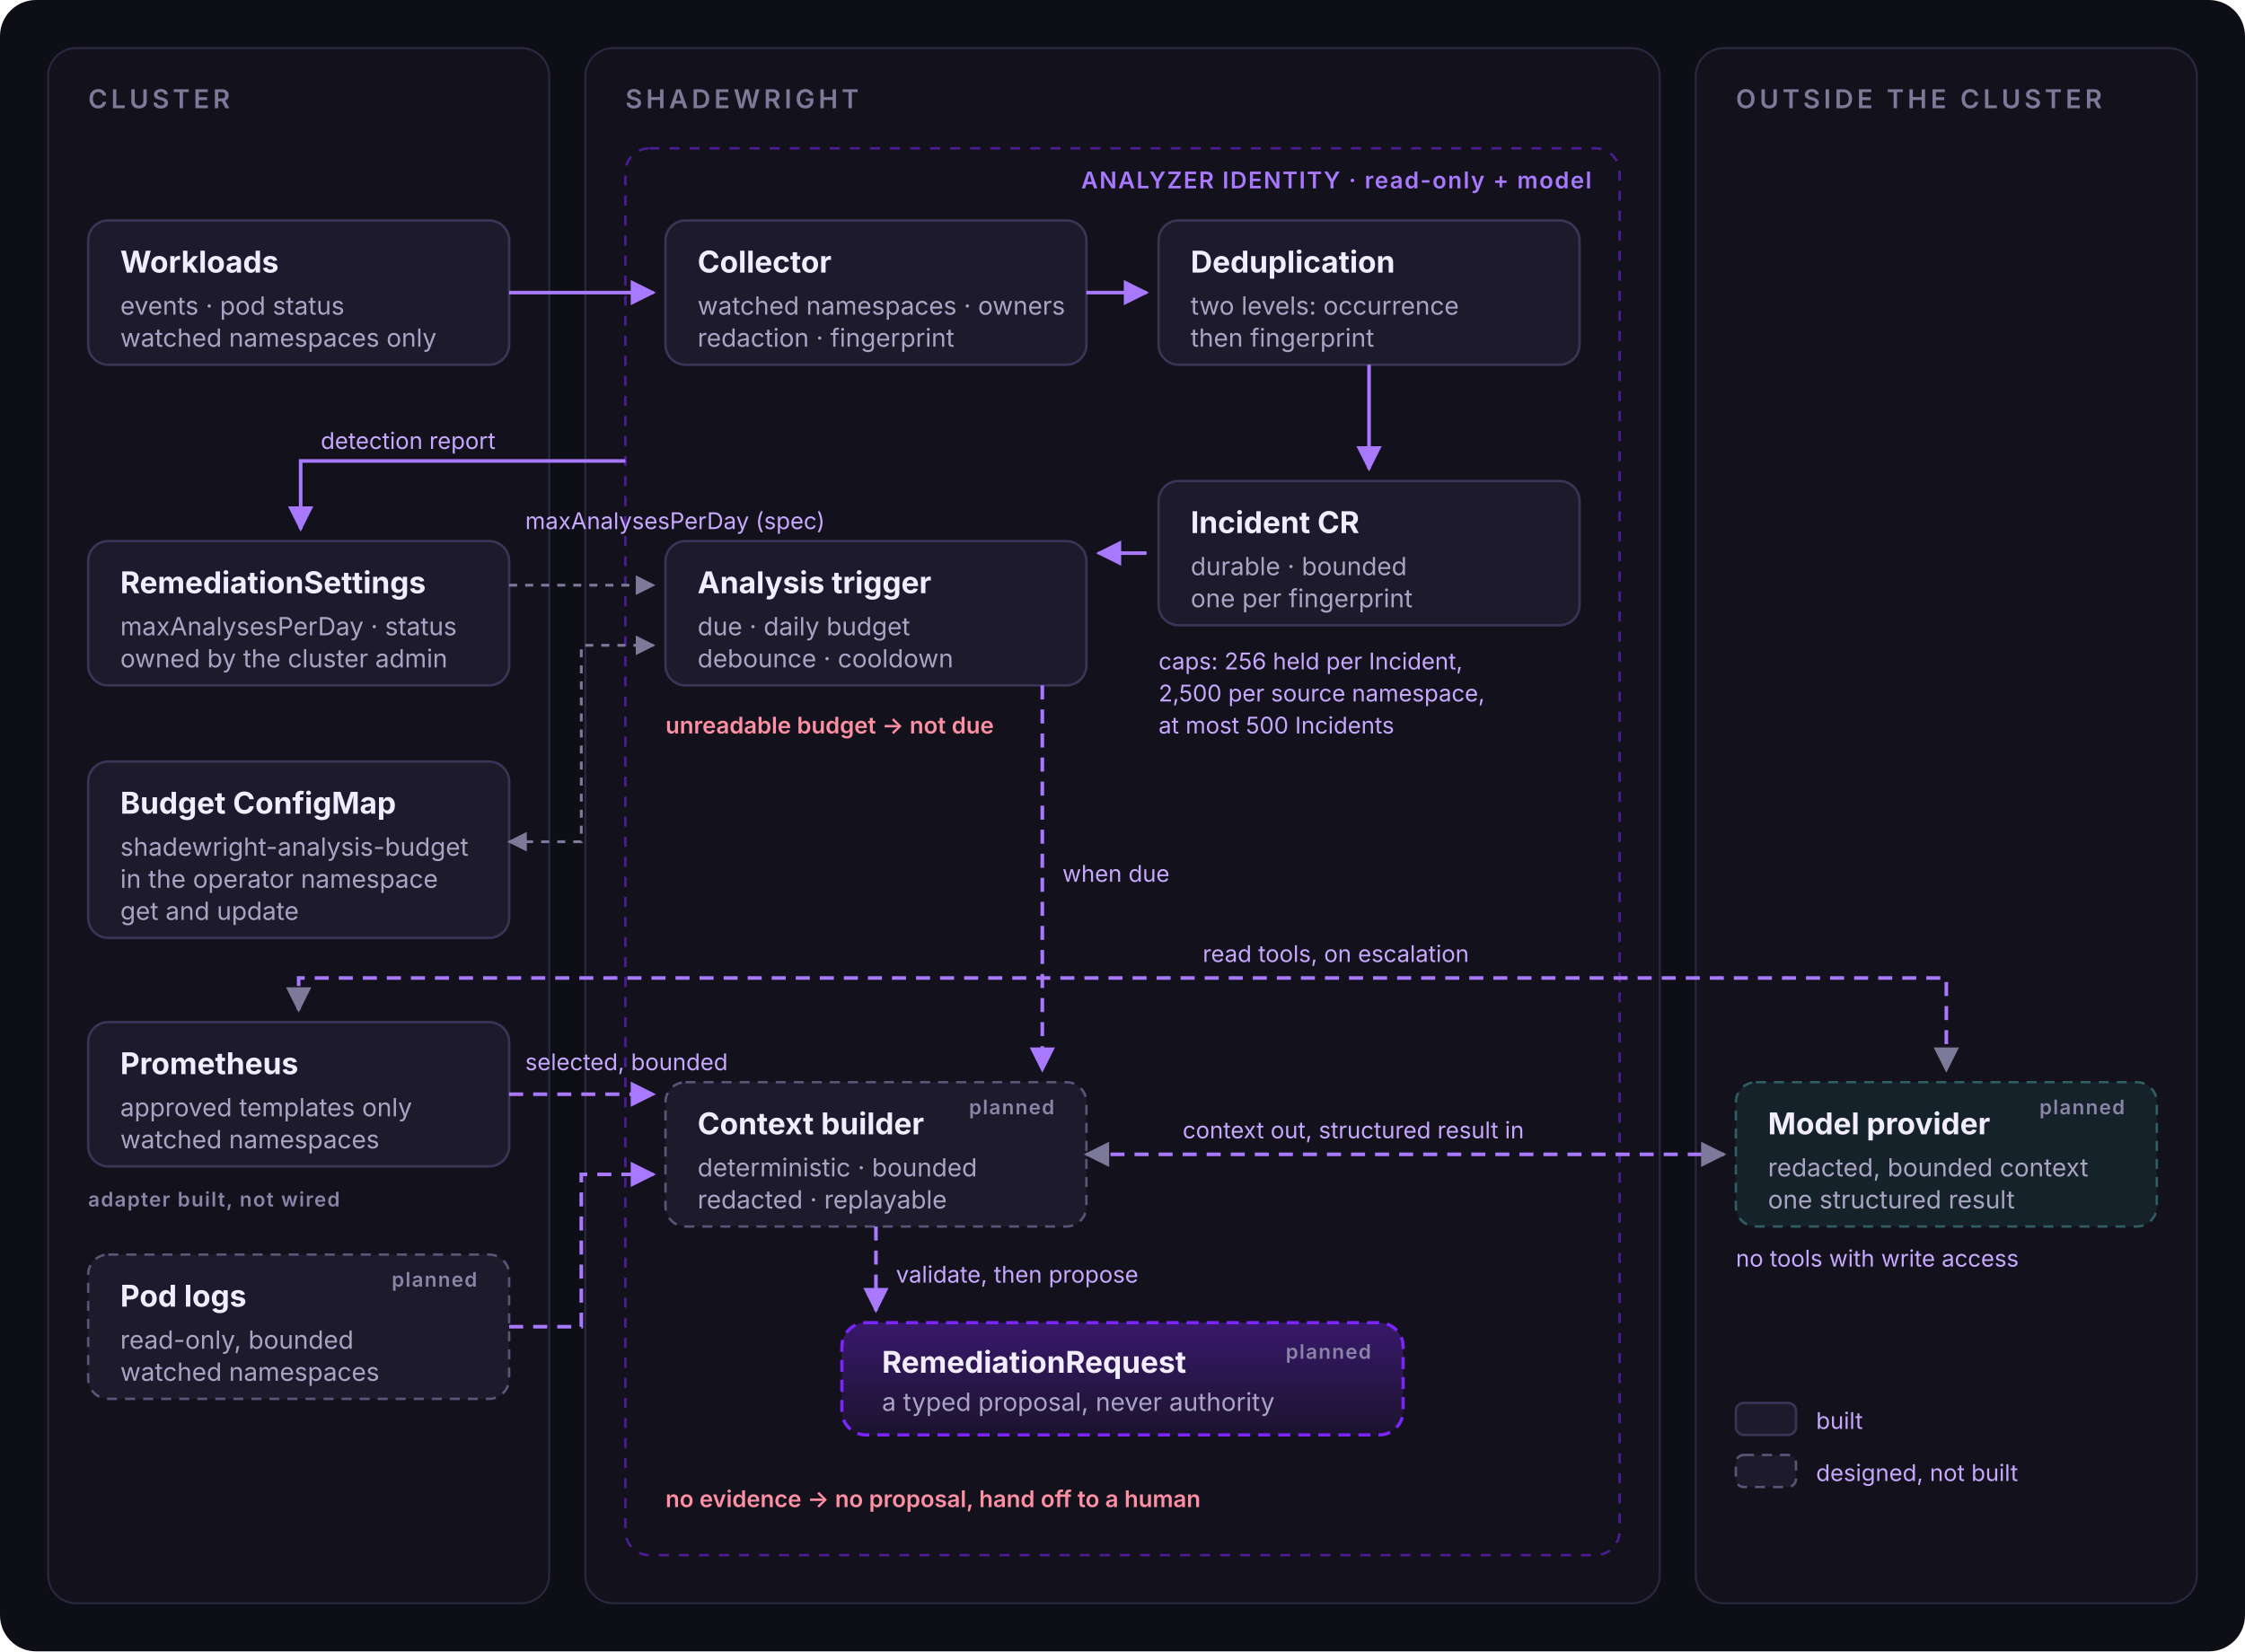
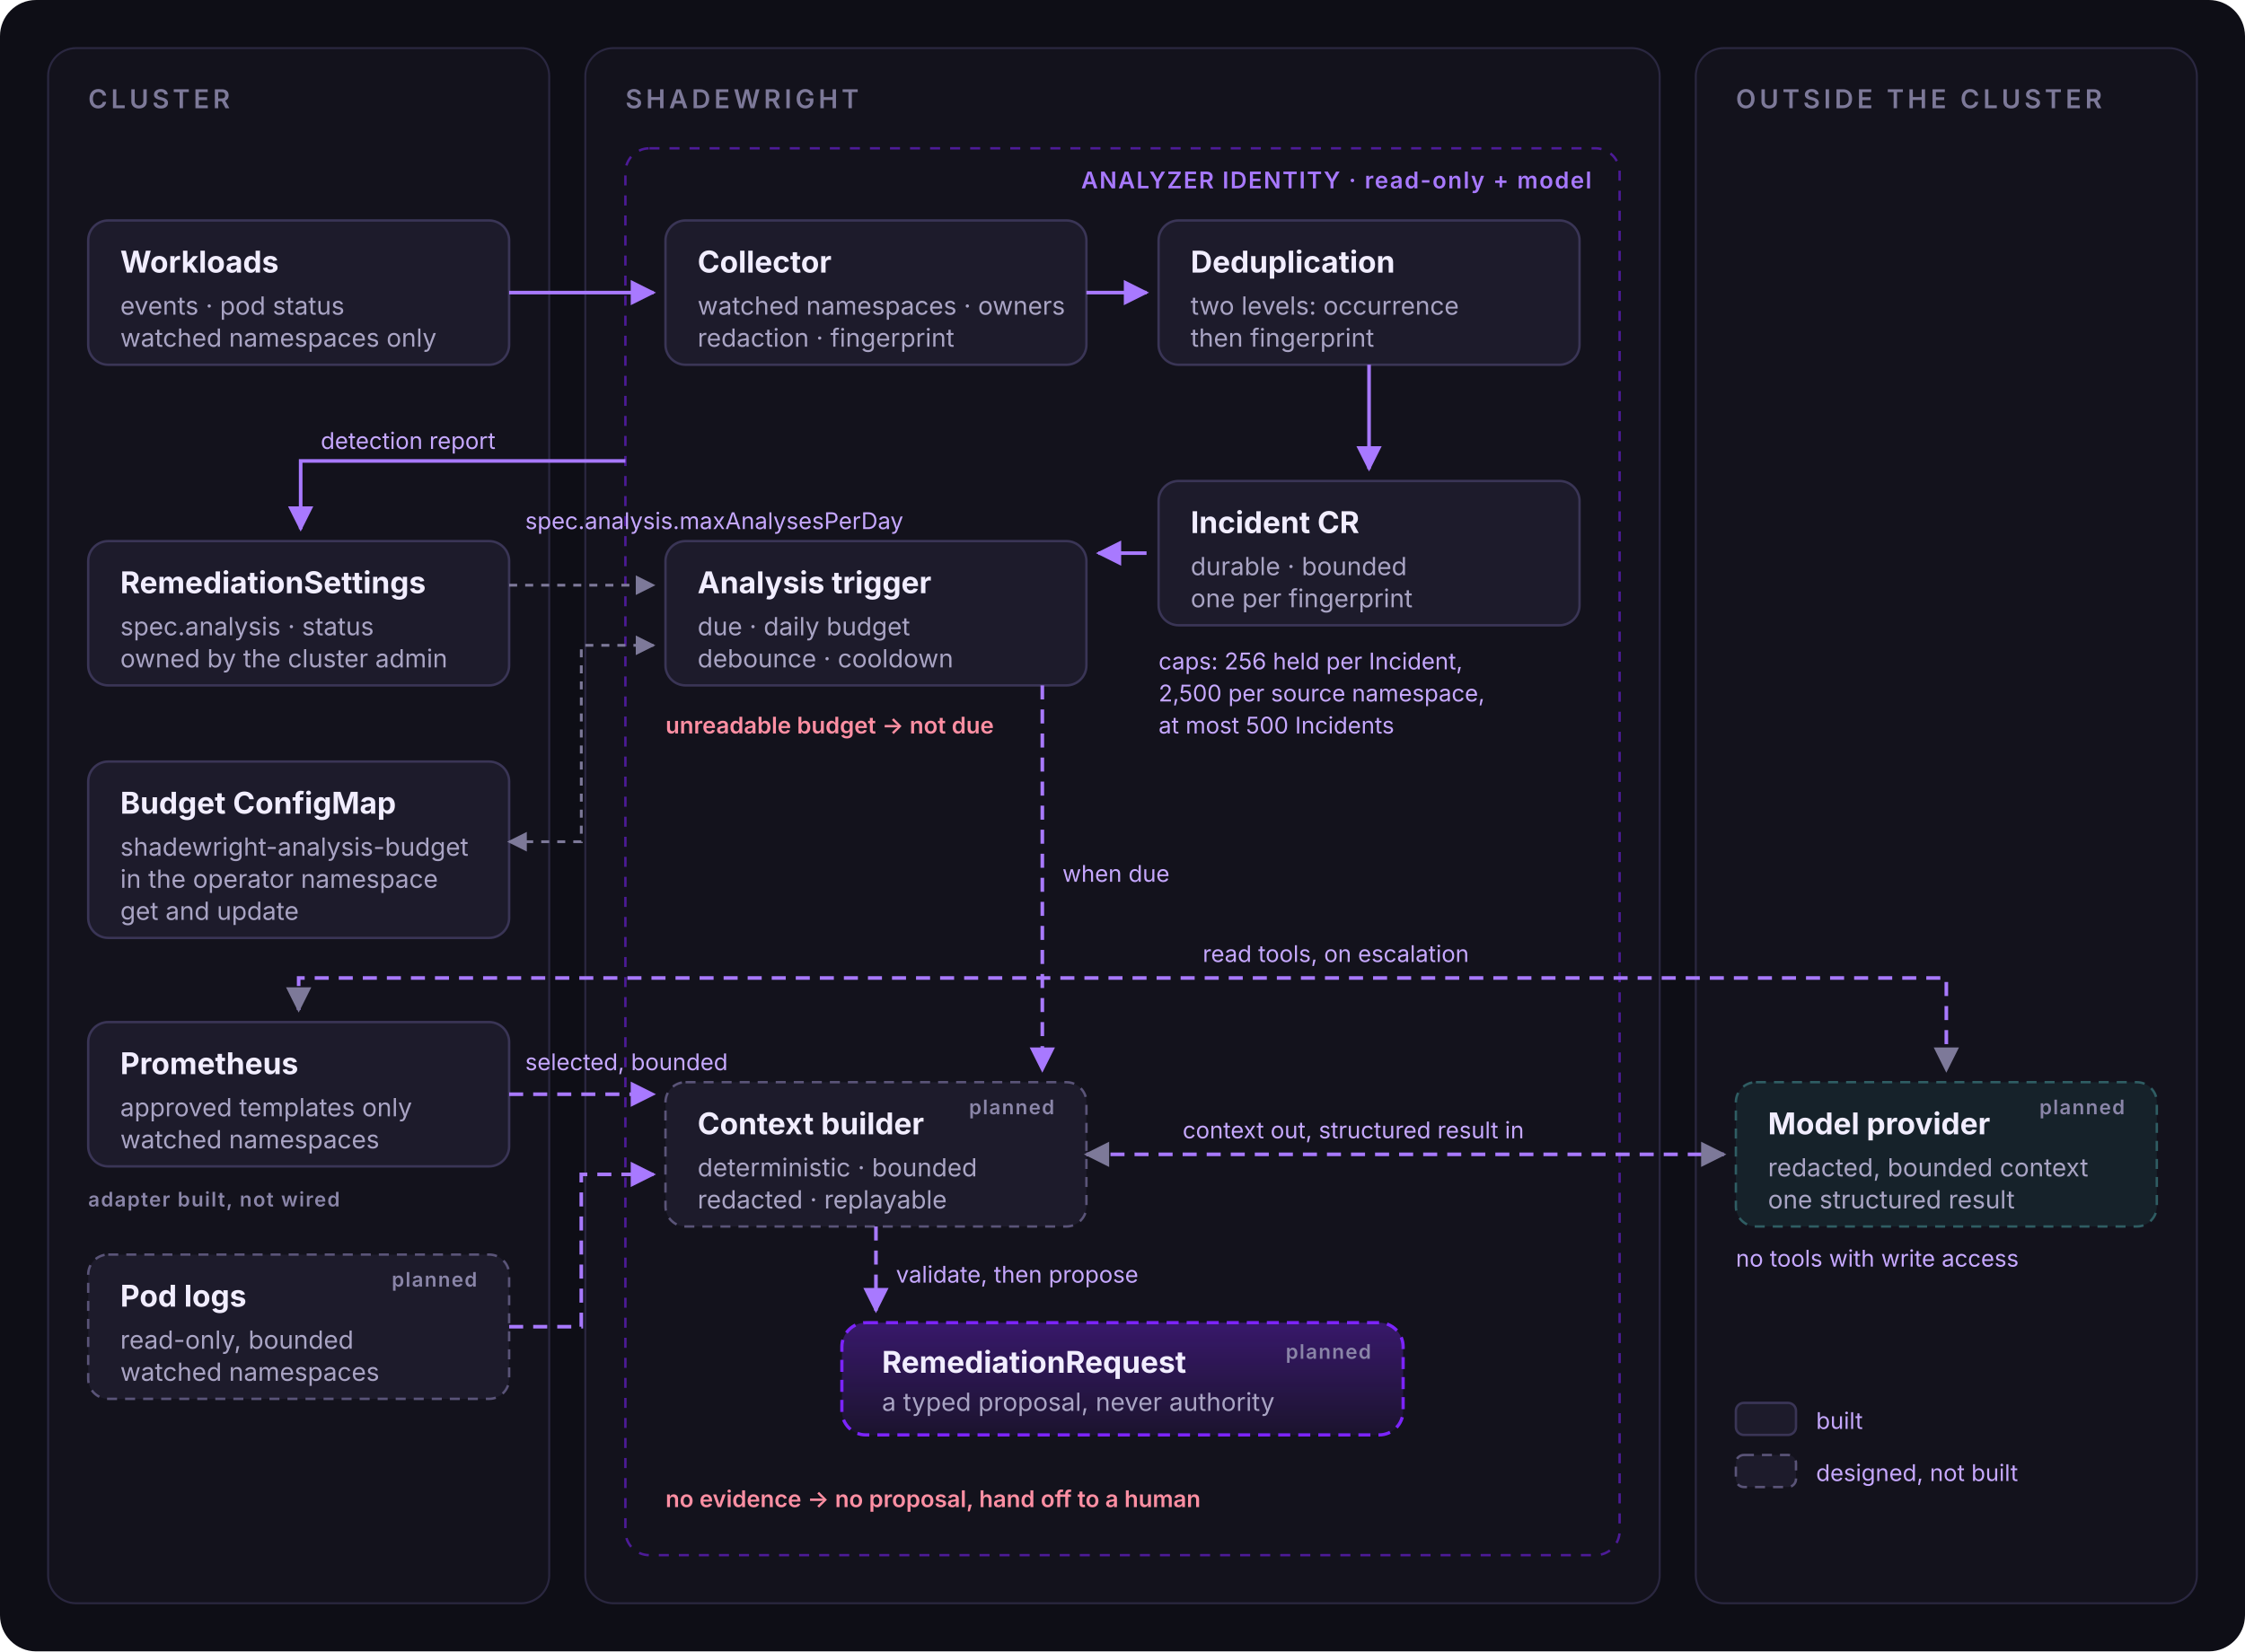
<svg xmlns="http://www.w3.org/2000/svg" viewBox="0 0 1120 824" role="img" aria-labelledby="t d" font-family="Inter, 'Segoe UI', system-ui, -apple-system, sans-serif">
  <defs>
    <marker id="a" viewBox="0 0 10 10" refX="9" refY="5" markerWidth="7" markerHeight="7" orient="auto-start-reverse">
      <path d="M0 0 10 5 0 10z" fill="#a879ff" />
    </marker>
    <marker id="m" viewBox="0 0 10 10" refX="9" refY="5" markerWidth="7" markerHeight="7" orient="auto-start-reverse">
      <path d="M0 0 10 5 0 10z" fill="#7d7999" />
    </marker>
    <linearGradient id="glow" x1="0" y1="0" x2="0" y2="1">
      <stop offset="0" stop-color="#7c24fc" stop-opacity=".35" />
      <stop offset="1" stop-color="#7c24fc" stop-opacity=".08" />
    </linearGradient>
    <style>
      .lane{fill:#13121c;stroke:#2a2740}
      .lanet{fill:#7d7999;font-size:13px;font-weight:600;letter-spacing:.14em}
      .box{fill:#1d1b2b;stroke:#3a3556;stroke-width:1.2}
      .key{fill:url(#glow);stroke:#7c24fc;stroke-width:1.6}
      .ext{fill:#16222a;stroke:#2f5d63;stroke-width:1.2}
      .pl{fill:#1d1b2b;stroke:#5a5478;stroke-width:1.2;stroke-dasharray:5 4}
      .plk{fill:url(#glow);stroke:#7c24fc;stroke-width:1.6;stroke-dasharray:6 4}
      .ple{fill:#16222a;stroke:#2f5d63;stroke-width:1.2;stroke-dasharray:5 4}
      .pn{fill:#8a85a8;font-size:10px;font-weight:600;letter-spacing:.06em}
      .h{fill:#f1edff;font-size:15px;font-weight:650}
      .s{fill:#a9a4c4;font-size:12.5px}
      .id{fill:none;stroke:#7c24fc;stroke-opacity:.55;stroke-dasharray:5 5;stroke-width:1.2}
      .idt{fill:#a879ff;font-size:11.5px;font-weight:600;letter-spacing:.06em}
      .f{stroke:#a879ff;stroke-width:1.8;fill:none}
      .fp{stroke:#a879ff;stroke-width:1.8;fill:none;stroke-dasharray:7 5}
      .r{stroke:#7d7999;stroke-width:1.4;fill:none;stroke-dasharray:4 4}
      .lbl{fill:#c6a8ff;font-size:11.5px}
      .no{fill:#ff8fa3;font-size:11.5px;font-weight:600}
    </style>
  </defs>
  <rect width="1120" height="824" rx="18" fill="#0e0e16" />
  <rect class="lane" x="24" y="24" width="250" height="776" rx="14" />
  <text class="lanet" x="44" y="54">CLUSTER</text>
  <rect class="lane" x="292" y="24" width="536" height="776" rx="14" />
  <text class="lanet" x="312" y="54">SHADEWRIGHT</text>
  <rect class="lane" x="846" y="24" width="250" height="776" rx="14" />
  <text class="lanet" x="866" y="54">OUTSIDE THE CLUSTER</text>
  <rect class="id" x="312" y="74" width="496" height="702" rx="12" />
  <text class="idt" x="794" y="94" text-anchor="end">ANALYZER IDENTITY · read-only + model</text>
  <rect class="box" x="44" y="110" width="210" height="72" rx="10" />
  <text class="h" x="60" y="136">Workloads</text>
  <text class="s" x="60" y="157">events · pod status</text>
  <text class="s" x="60" y="173">watched namespaces only</text>
  <text class="lbl" x="160" y="224">detection report</text>
  <rect class="box" x="44" y="270" width="210" height="72" rx="10" />
  <text class="h" x="60" y="296">RemediationSettings</text>
-   <text class="s" x="60" y="317">maxAnalysesPerDay · status</text>
+   <text class="s" x="60" y="317">spec.analysis · status</text>
  <text class="s" x="60" y="333">owned by the cluster admin</text>
  <rect class="box" x="44" y="380" width="210" height="88" rx="10" />
  <text class="h" x="60" y="406">Budget ConfigMap</text>
  <text class="s" x="60" y="427">shadewright-analysis-budget</text>
  <text class="s" x="60" y="443">in the operator namespace</text>
  <text class="s" x="60" y="459">get and update</text>
  <rect class="box" x="44" y="510" width="210" height="72" rx="10" />
  <text class="h" x="60" y="536">Prometheus</text>
  <text class="s" x="60" y="557">approved templates only</text>
  <text class="s" x="60" y="573">watched namespaces</text>
  <text class="pn" x="44" y="602">adapter built, not wired</text>
  <rect class="pl" x="44" y="626" width="210" height="72" rx="10" />
  <text class="h" x="60" y="652">Pod logs</text>
  <text class="s" x="60" y="673">read-only, bounded</text>
  <text class="s" x="60" y="689">watched namespaces</text>
  <text class="pn" x="238" y="642" text-anchor="end">planned</text>
  <rect class="box" x="332" y="110" width="210" height="72" rx="10" />
  <text class="h" x="348" y="136">Collector</text>
  <text class="s" x="348" y="157">watched namespaces · owners</text>
  <text class="s" x="348" y="173">redaction · fingerprint</text>
  <rect class="box" x="578" y="110" width="210" height="72" rx="10" />
  <text class="h" x="594" y="136">Deduplication</text>
  <text class="s" x="594" y="157">two levels: occurrence</text>
  <text class="s" x="594" y="173">then fingerprint</text>
  <rect class="box" x="578" y="240" width="210" height="72" rx="10" />
  <text class="h" x="594" y="266">Incident CR</text>
  <text class="s" x="594" y="287">durable · bounded</text>
  <text class="s" x="594" y="303">one per fingerprint</text>
  <text class="lbl" x="578" y="334">caps: 256 held per Incident,</text>
  <text class="lbl" x="578" y="350">2,500 per source namespace,</text>
  <text class="lbl" x="578" y="366">at most 500 Incidents</text>
  <rect class="box" x="332" y="270" width="210" height="72" rx="10" />
  <text class="h" x="348" y="296">Analysis trigger</text>
  <text class="s" x="348" y="317">due · daily budget</text>
  <text class="s" x="348" y="333">debounce · cooldown</text>
  <text class="no" x="332" y="366">unreadable budget → not due</text>
  <rect class="pl" x="332" y="540" width="210" height="72" rx="10" />
  <text class="h" x="348" y="566">Context builder</text>
  <text class="s" x="348" y="587">deterministic · bounded</text>
  <text class="s" x="348" y="603">redacted · replayable</text>
  <text class="pn" x="526" y="556" text-anchor="end">planned</text>
  <rect class="plk" x="420" y="660" width="280" height="56" rx="12" />
  <text class="h" x="440" y="685">RemediationRequest</text>
  <text class="pn" x="684" y="678" text-anchor="end">planned</text>
  <text class="s" x="440" y="704">a typed proposal, never authority</text>
  <rect class="ple" x="866" y="540" width="210" height="72" rx="10" />
  <text class="h" x="882" y="566">Model provider</text>
  <text class="s" x="882" y="587">redacted, bounded context</text>
  <text class="s" x="882" y="603">one structured result</text>
  <text class="pn" x="1060" y="556" text-anchor="end">planned</text>
  <text class="lbl" x="866" y="632">no tools with write access</text>
  <rect class="box" x="866" y="700" width="30" height="16" rx="4" />
  <text class="lbl" x="906" y="713">built</text>
  <rect class="pl" x="866" y="726" width="30" height="16" rx="4" />
  <text class="lbl" x="906" y="739">designed, not built</text>
  <path class="f" d="M254 146H326" marker-end="url(#a)" />
  <path class="f" d="M542 146H572" marker-end="url(#a)" />
  <path class="f" d="M683 182V234" marker-end="url(#a)" />
  <path class="f" d="M572 276H548" marker-end="url(#a)" />
  <path class="r" d="M254 292H326" marker-end="url(#m)" />
-   <text class="lbl" x="262" y="264">maxAnalysesPerDay (spec)</text>
+   <text class="lbl" x="262" y="264">spec.analysis.maxAnalysesPerDay</text>
  <path class="r" d="M254 420H290V322H326" marker-end="url(#m)" marker-start="url(#m)" />
  <path class="f" d="M312 230H150V264" marker-end="url(#a)" />
  <path class="fp" d="M520 342V534" marker-end="url(#a)" />
  <text class="lbl" x="530" y="440">when due</text>
  <path class="fp" d="M254 546H326" marker-end="url(#a)" />
  <text class="lbl" x="262" y="534">selected, bounded</text>
  <path class="fp" d="M254 662H290V586H326" marker-end="url(#a)" />
  <path class="fp" d="M149 504V488H971V534" marker-end="url(#m)" marker-start="url(#m)" />
  <text class="lbl" x="600" y="480">read tools, on escalation</text>
  <path class="fp" d="M542 576H860" marker-end="url(#m)" marker-start="url(#m)" />
  <text class="lbl" x="590" y="568">context out, structured result in</text>
  <path class="fp" d="M437 612V654" marker-end="url(#a)" />
  <text class="lbl" x="447" y="640">validate, then propose</text>
  <text class="no" x="332" y="752">no evidence → no proposal, hand off to a human</text>
</svg>
